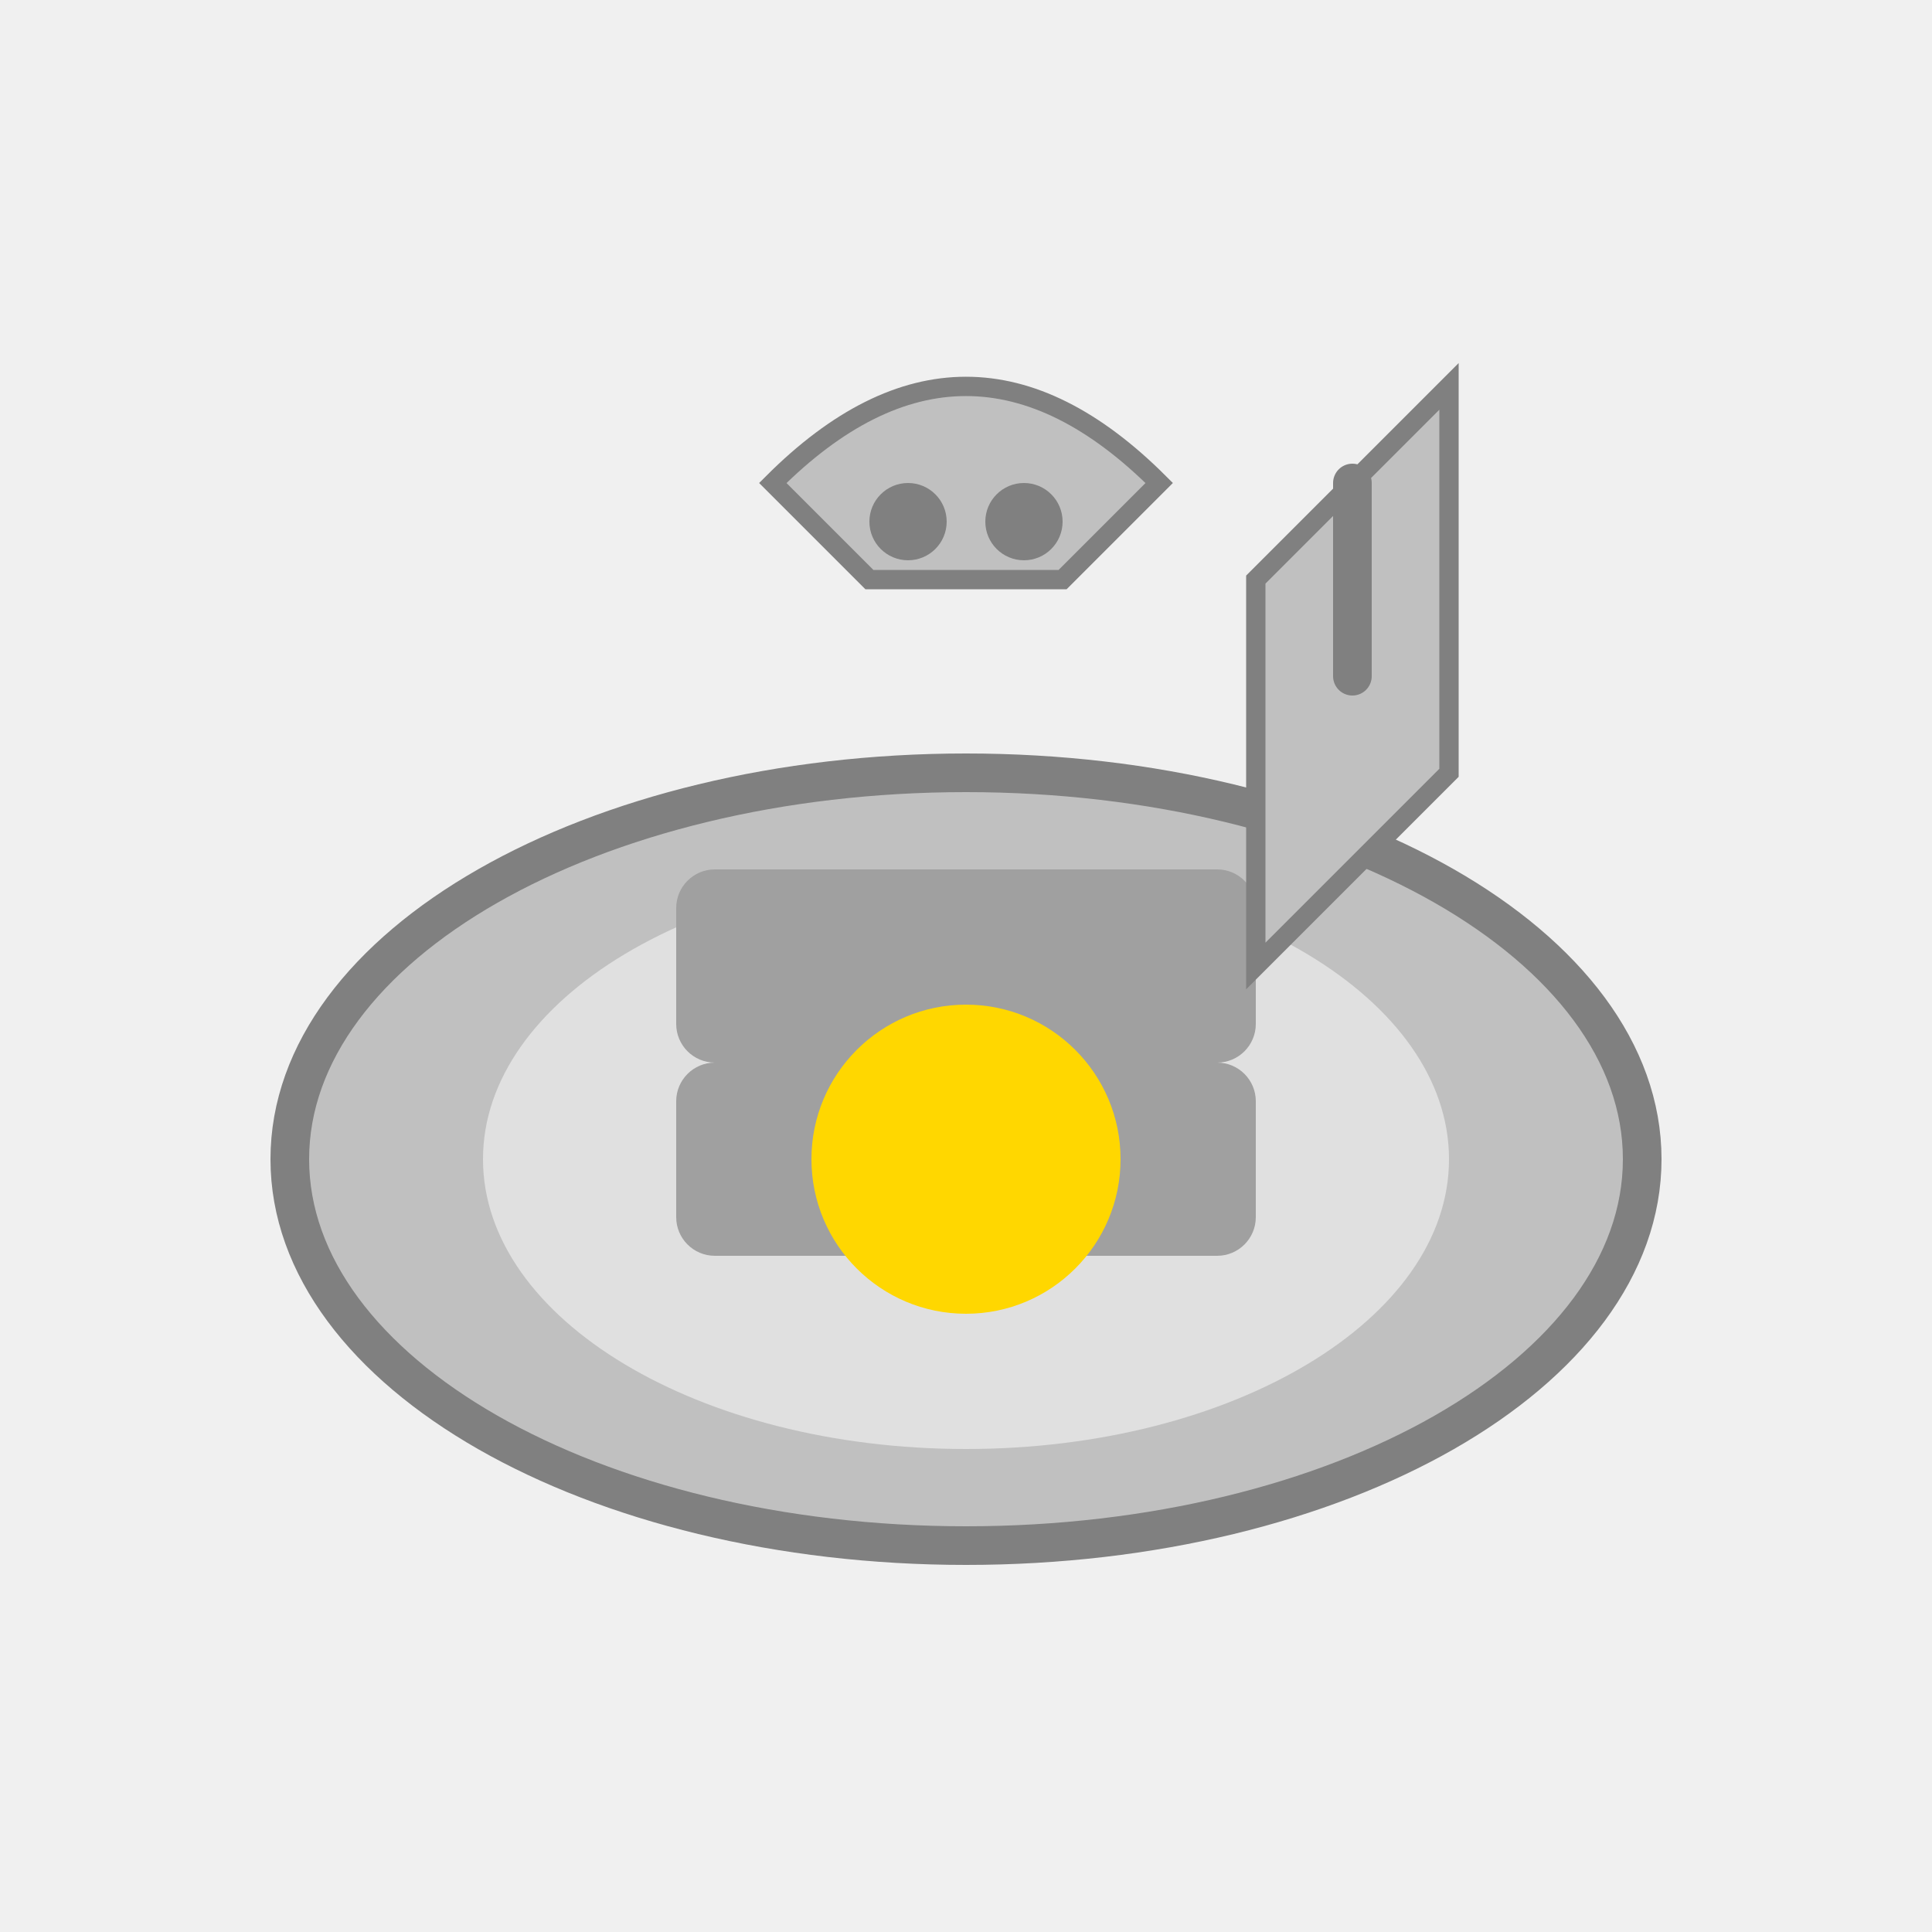
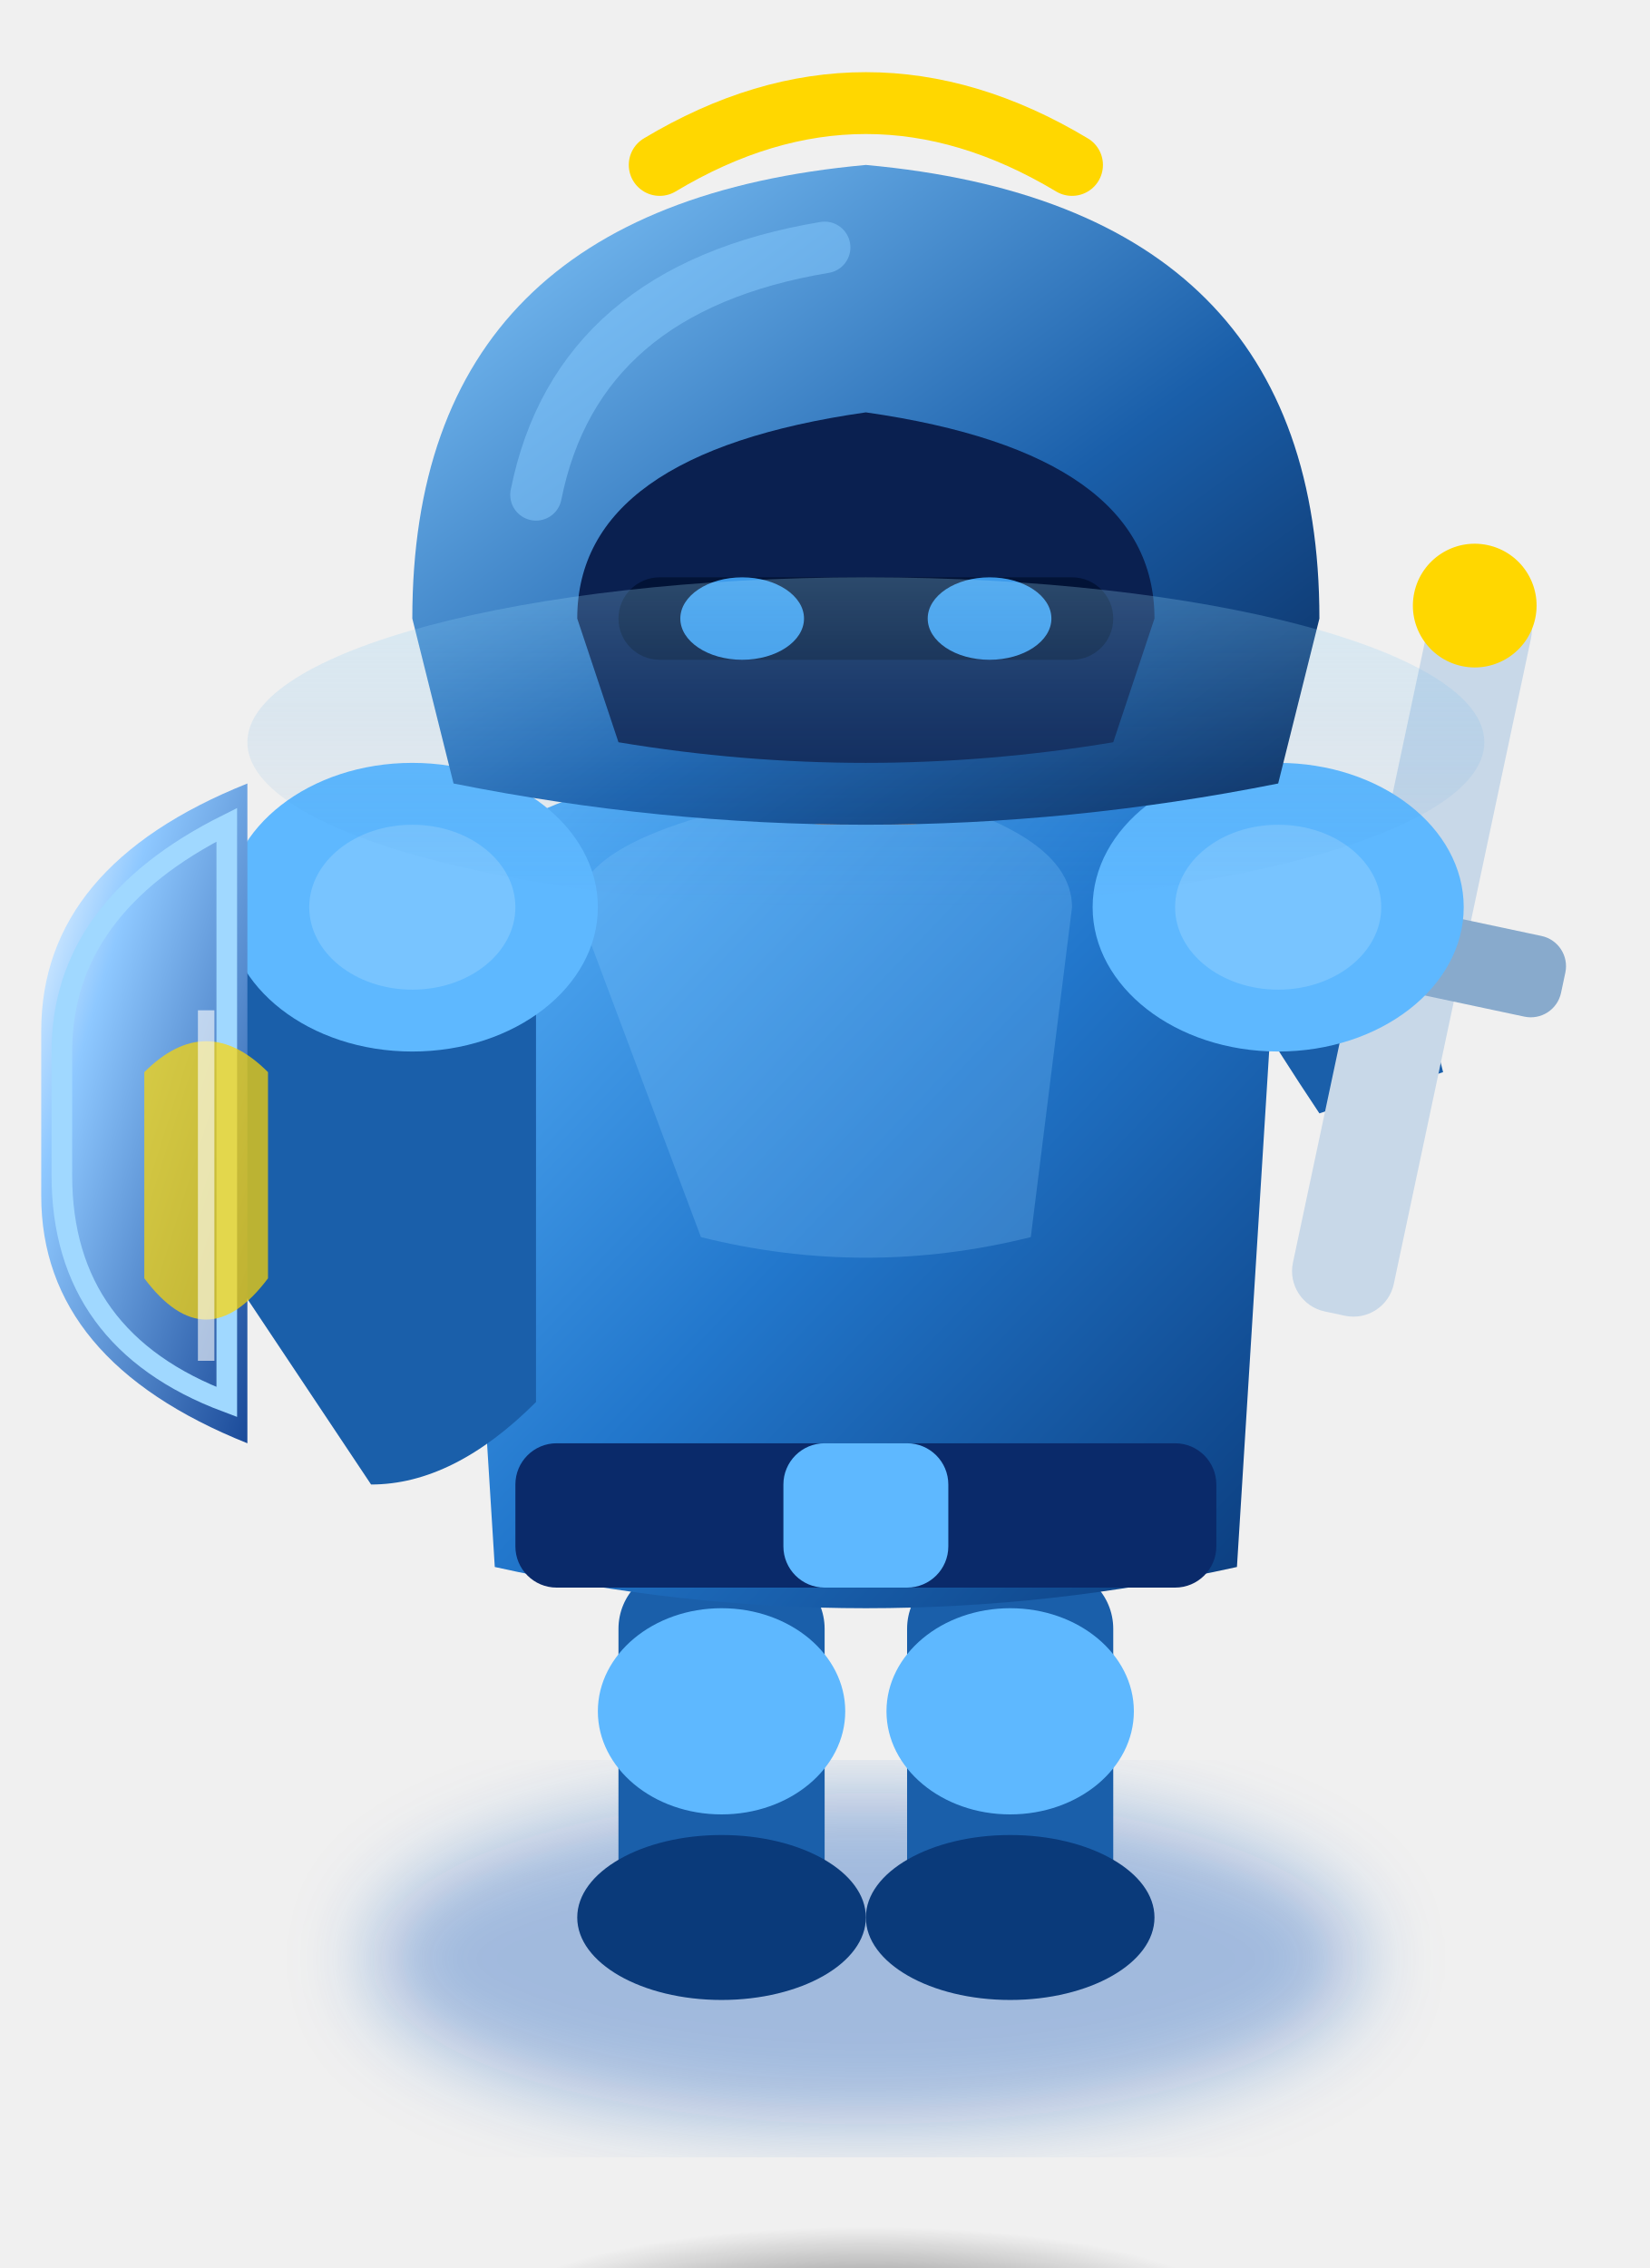
- <svg xmlns="http://www.w3.org/2000/svg" width="100" height="100" viewBox="0 0 100 100">
-   <ellipse cx="50" cy="60" rx="35" ry="20" fill="#C0C0C0" stroke="#808080" stroke-width="2" />
-   <ellipse cx="50" cy="60" rx="25" ry="15" fill="#E0E0E0" />
-   <rect x="35" y="45" width="30" height="10" fill="#A0A0A0" rx="2" />
-   <rect x="35" y="55" width="30" height="10" fill="#A0A0A0" rx="2" />
-   <circle cx="50" cy="60" r="8" fill="#FFD700" />
-   <path d="M65,30 L75,20 L75,40 L65,50 Z" fill="#C0C0C0" stroke="#808080" stroke-width="1" />
-   <path d="M70,25 L70,35" stroke="#808080" stroke-width="2" stroke-linecap="round" />
-   <path d="M40,25 Q50,15 60,25 L55,30 L45,30 Z" fill="#C0C0C0" stroke="#808080" stroke-width="1" />
-   <circle cx="47" cy="27" r="2" fill="#808080" />
-   <circle cx="53" cy="27" r="2" fill="#808080" />
+ <svg xmlns="http://www.w3.org/2000/svg" viewBox="0 0 80 110" width="80" height="110">
+   <defs>
+     <radialGradient id="tShadow" cx="50%" cy="100%" r="40%">
+       <stop offset="0%" stop-color="#000" stop-opacity="0.45" />
+       <stop offset="100%" stop-color="#000" stop-opacity="0" />
+     </radialGradient>
+     <linearGradient id="tArmor" x1="0%" y1="0%" x2="100%" y2="100%">
+       <stop offset="0%" stop-color="#5EB8FF" />
+       <stop offset="50%" stop-color="#2277CC" />
+       <stop offset="100%" stop-color="#0A3A7A" />
+     </linearGradient>
+     <linearGradient id="tHelm" x1="0%" y1="0%" x2="100%" y2="100%">
+       <stop offset="0%" stop-color="#88CCFF" />
+       <stop offset="60%" stop-color="#1A5FAA" />
+       <stop offset="100%" stop-color="#0A2A5A" />
+     </linearGradient>
+     <linearGradient id="tShield" x1="0%" y1="0%" x2="100%" y2="100%">
+       <stop offset="0%" stop-color="#FFFFFF" />
+       <stop offset="30%" stop-color="#8EC8FF" />
+       <stop offset="100%" stop-color="#1A4A99" />
+     </linearGradient>
+     <linearGradient id="tGlow" x1="0%" y1="0%" x2="0%" y2="100%">
+       <stop offset="0%" stop-color="#A0E0FF" stop-opacity="0.9" />
+       <stop offset="100%" stop-color="#2277CC" stop-opacity="0" />
+     </linearGradient>
+     <filter id="tBlur">
+       <feGaussianBlur stdDeviation="2" />
+     </filter>
+   </defs>
+   <ellipse cx="42" cy="107" rx="22" ry="5" fill="url(#tShadow)" />
+   <ellipse cx="42" cy="95" rx="24" ry="8" fill="#1155BB" opacity="0.35" filter="url(#tBlur)" />
+   <rect x="30" y="76" width="10" height="18" rx="3" fill="#1A5FAA" />
+   <rect x="44" y="76" width="10" height="18" rx="3" fill="#1A5FAA" />
+   <ellipse cx="35" cy="83" rx="6" ry="5" fill="#5EB8FF" />
+   <ellipse cx="49" cy="83" rx="6" ry="5" fill="#5EB8FF" />
+   <ellipse cx="35" cy="93" rx="7" ry="4" fill="#0A3A7A" />
+   <ellipse cx="49" cy="93" rx="7" ry="4" fill="#0A3A7A" />
+   <path d="M22,44 Q22,38 42,36 Q62,38 62,44 L60,76 Q42,80 24,76 Z" fill="url(#tArmor)" />
+   <path d="M28,44 Q28,40 42,38 Q52,40 52,44 L50,60 Q42,62 34,60 Z" fill="#88CCFF" opacity="0.25" />
+   <rect x="25" y="70" width="34" height="7" rx="2" fill="#0A2A6A" />
+   <rect x="38" y="70" width="8" height="7" rx="2" fill="#5EB8FF" />
+   <path d="M14,44 Q10,48 10,60 L18,72 Q22,72 26,68 L26,44 Z" fill="#1A5FAA" />
+   <ellipse cx="20" cy="44" rx="9" ry="7" fill="#5EB8FF" />
+   <ellipse cx="20" cy="44" rx="5" ry="4" fill="#88CCFF" opacity="0.6" />
+   <path d="M2,50 Q2,42 12,38 L12,70 Q2,66 2,58 Z" fill="url(#tShield)" />
+   <path d="M3,51 Q3,44 11,40 L11,68 Q3,65 3,57 Z" fill="none" stroke="#A0D8FF" stroke-width="1" />
+   <path d="M7,52 L7,62 Q10,66 13,62 L13,52 Q10,49 7,52Z" fill="#FFD700" opacity="0.7" />
+   <line x1="10" y1="49" x2="10" y2="66" stroke="#FFF" stroke-width="0.8" opacity="0.6" />
+   <path d="M58,44 Q60,48 64,54 L70,52 L68,44 Z" fill="#1A5FAA" />
+   <rect x="66" y="28" width="5" height="36" rx="2" fill="#C8D8E8" transform="rotate(12,68,46)" />
+   <rect x="62" y="44" width="14" height="4" rx="1.5" fill="#88AACC" transform="rotate(12,68,46)" />
+   <ellipse cx="68" cy="29" rx="3" ry="3" fill="#FFD700" transform="rotate(12,68,46)" />
+   <ellipse cx="62" cy="44" rx="9" ry="7" fill="#5EB8FF" />
+   <ellipse cx="62" cy="44" rx="5" ry="4" fill="#88CCFF" opacity="0.6" />
+   <rect x="37" y="30" width="10" height="10" rx="3" fill="#C89878" />
+   <path d="M20,30 Q20,10 42,8 Q64,10 64,30 L62,38 Q42,42 22,38 Z" fill="url(#tHelm)" />
+   <path d="M28,30 Q28,22 42,20 Q56,22 56,30 L54,36 Q42,38 30,36 Z" fill="#0A2050" />
+   <rect x="30" y="28" width="24" height="4" rx="2" fill="#001030" opacity="0.8" />
+   <ellipse cx="36" cy="30" rx="3" ry="2" fill="#4AF" opacity="0.9" />
+   <ellipse cx="48" cy="30" rx="3" ry="2" fill="#4AF" opacity="0.9" />
+   <path d="M32,8 Q42,2 52,8" fill="none" stroke="#FFD700" stroke-width="3" stroke-linecap="round" />
+   <path d="M26,24 Q28,14 40,12" fill="none" stroke="#88CCFF" stroke-width="2.5" stroke-linecap="round" opacity="0.5" />
+   <ellipse cx="42" cy="36" rx="30" ry="8" fill="url(#tGlow)" opacity="0.3" />
</svg>
